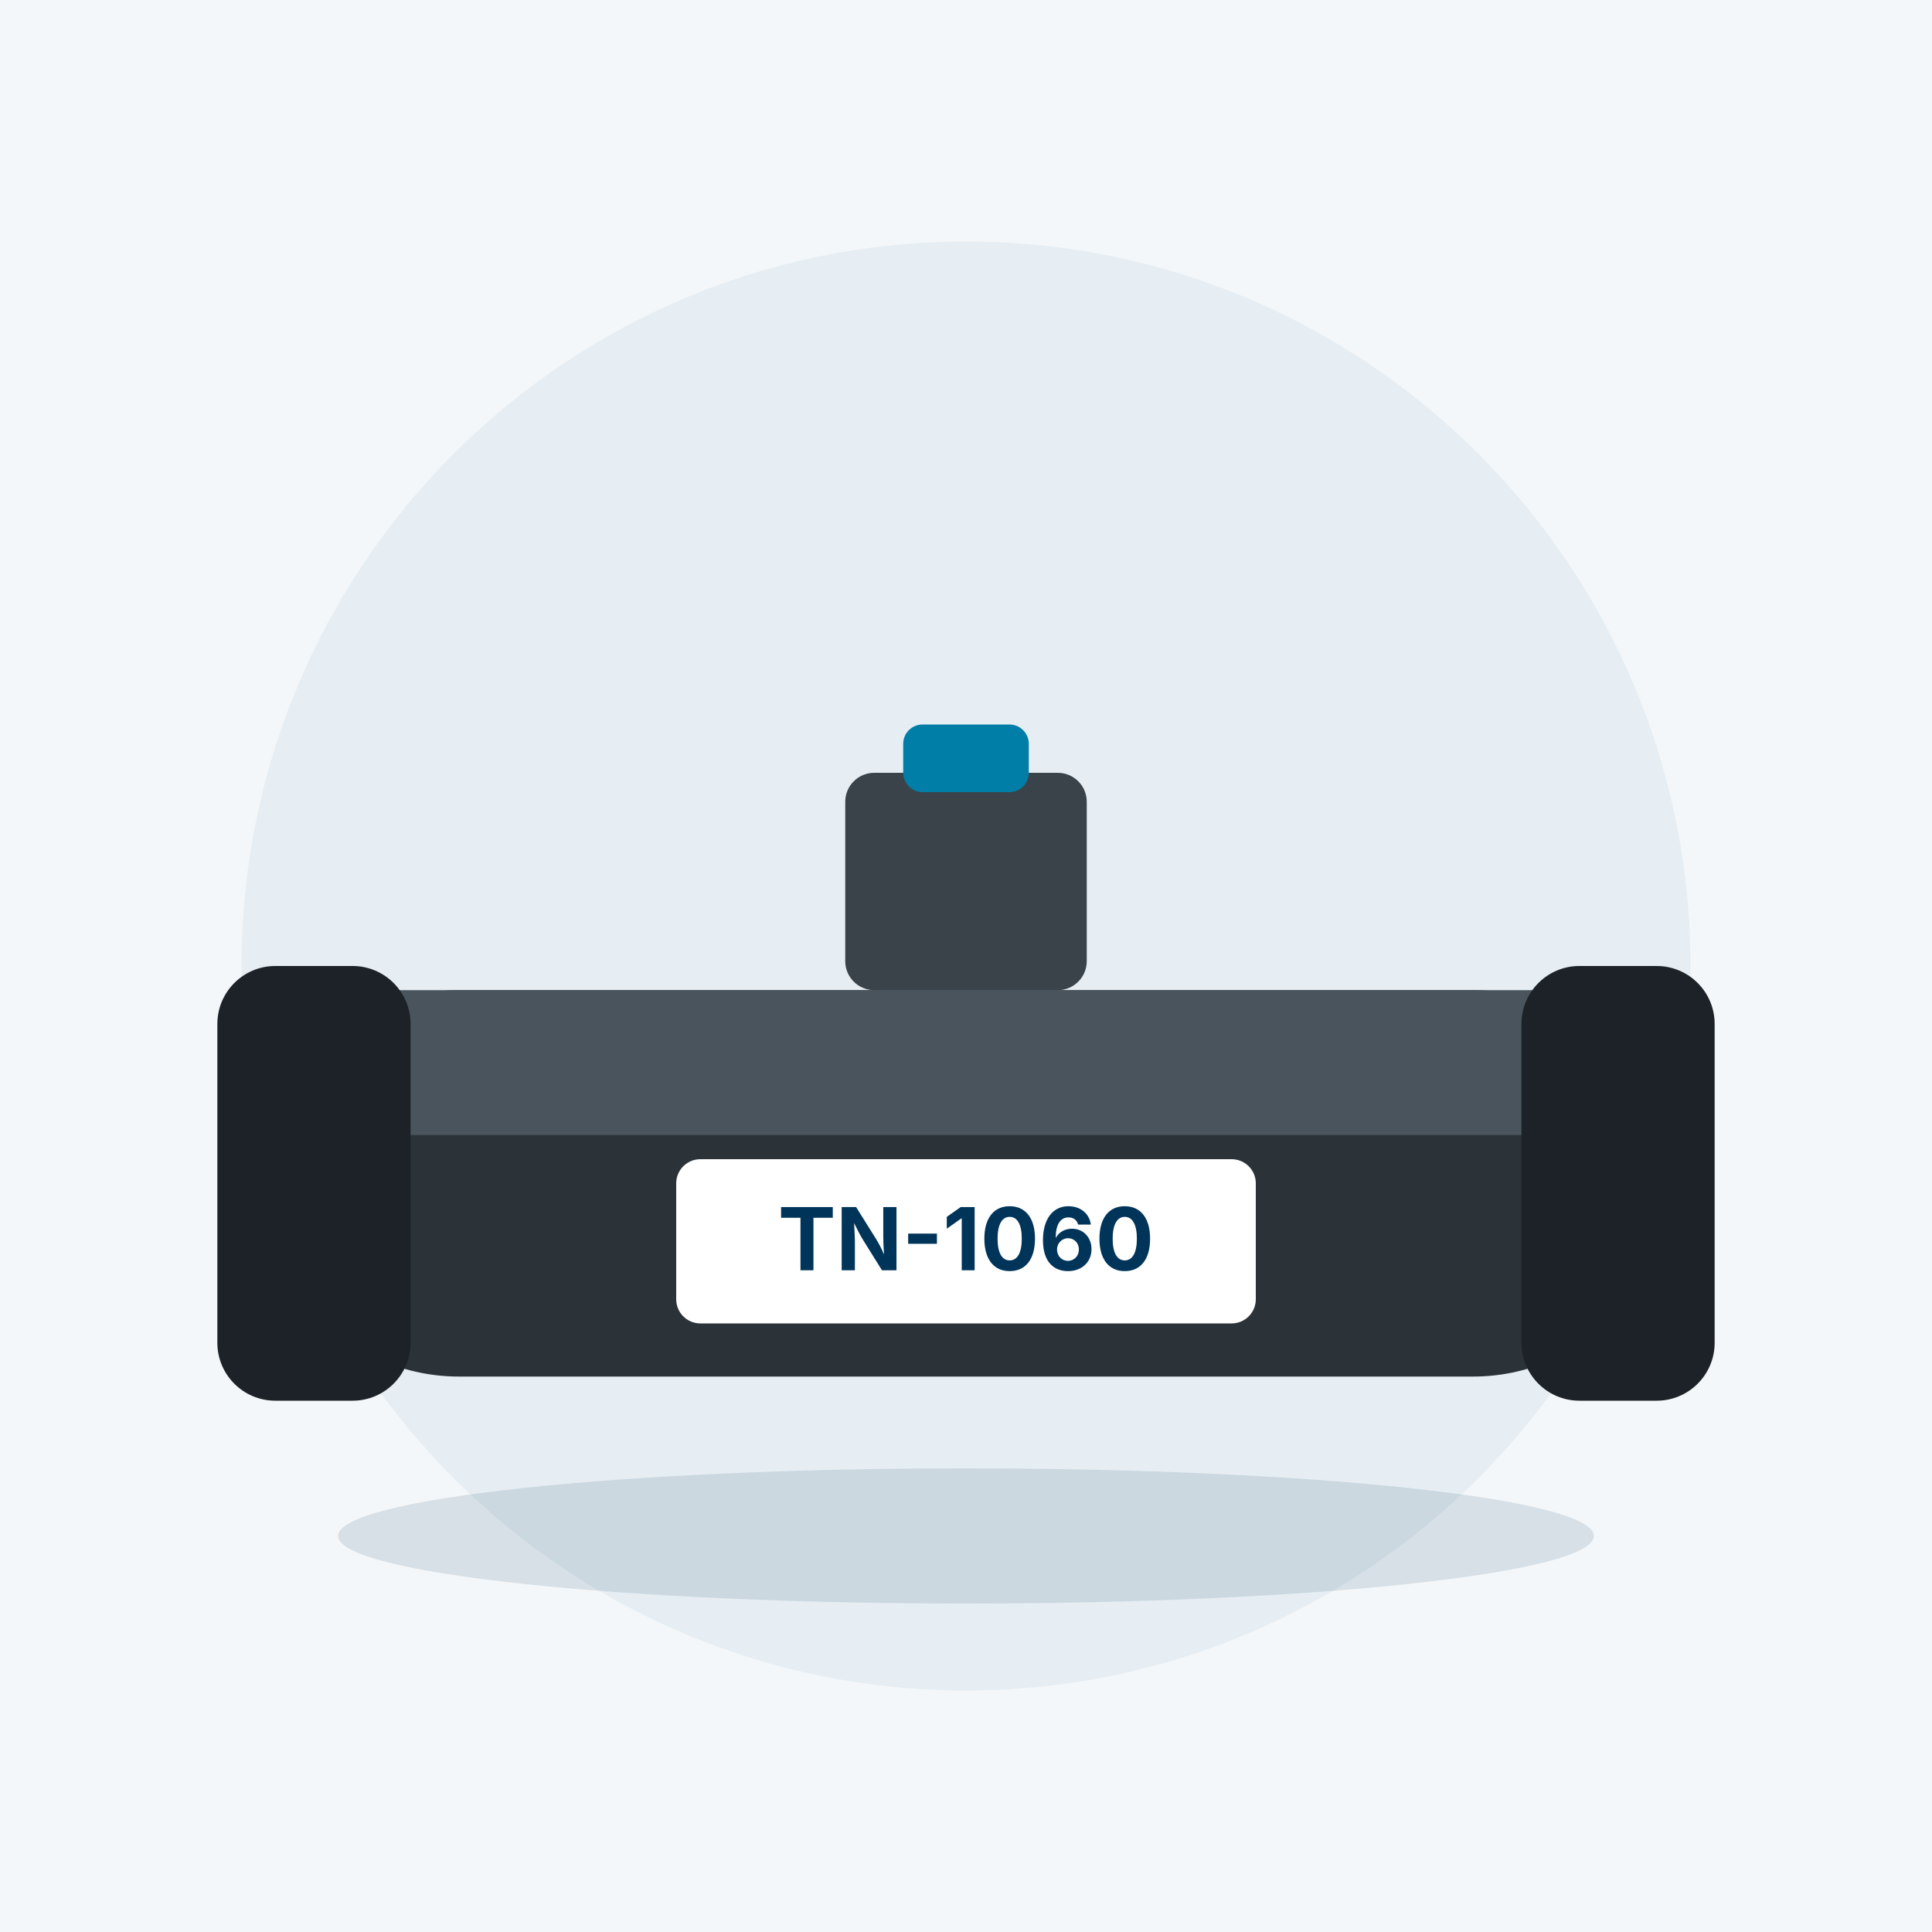
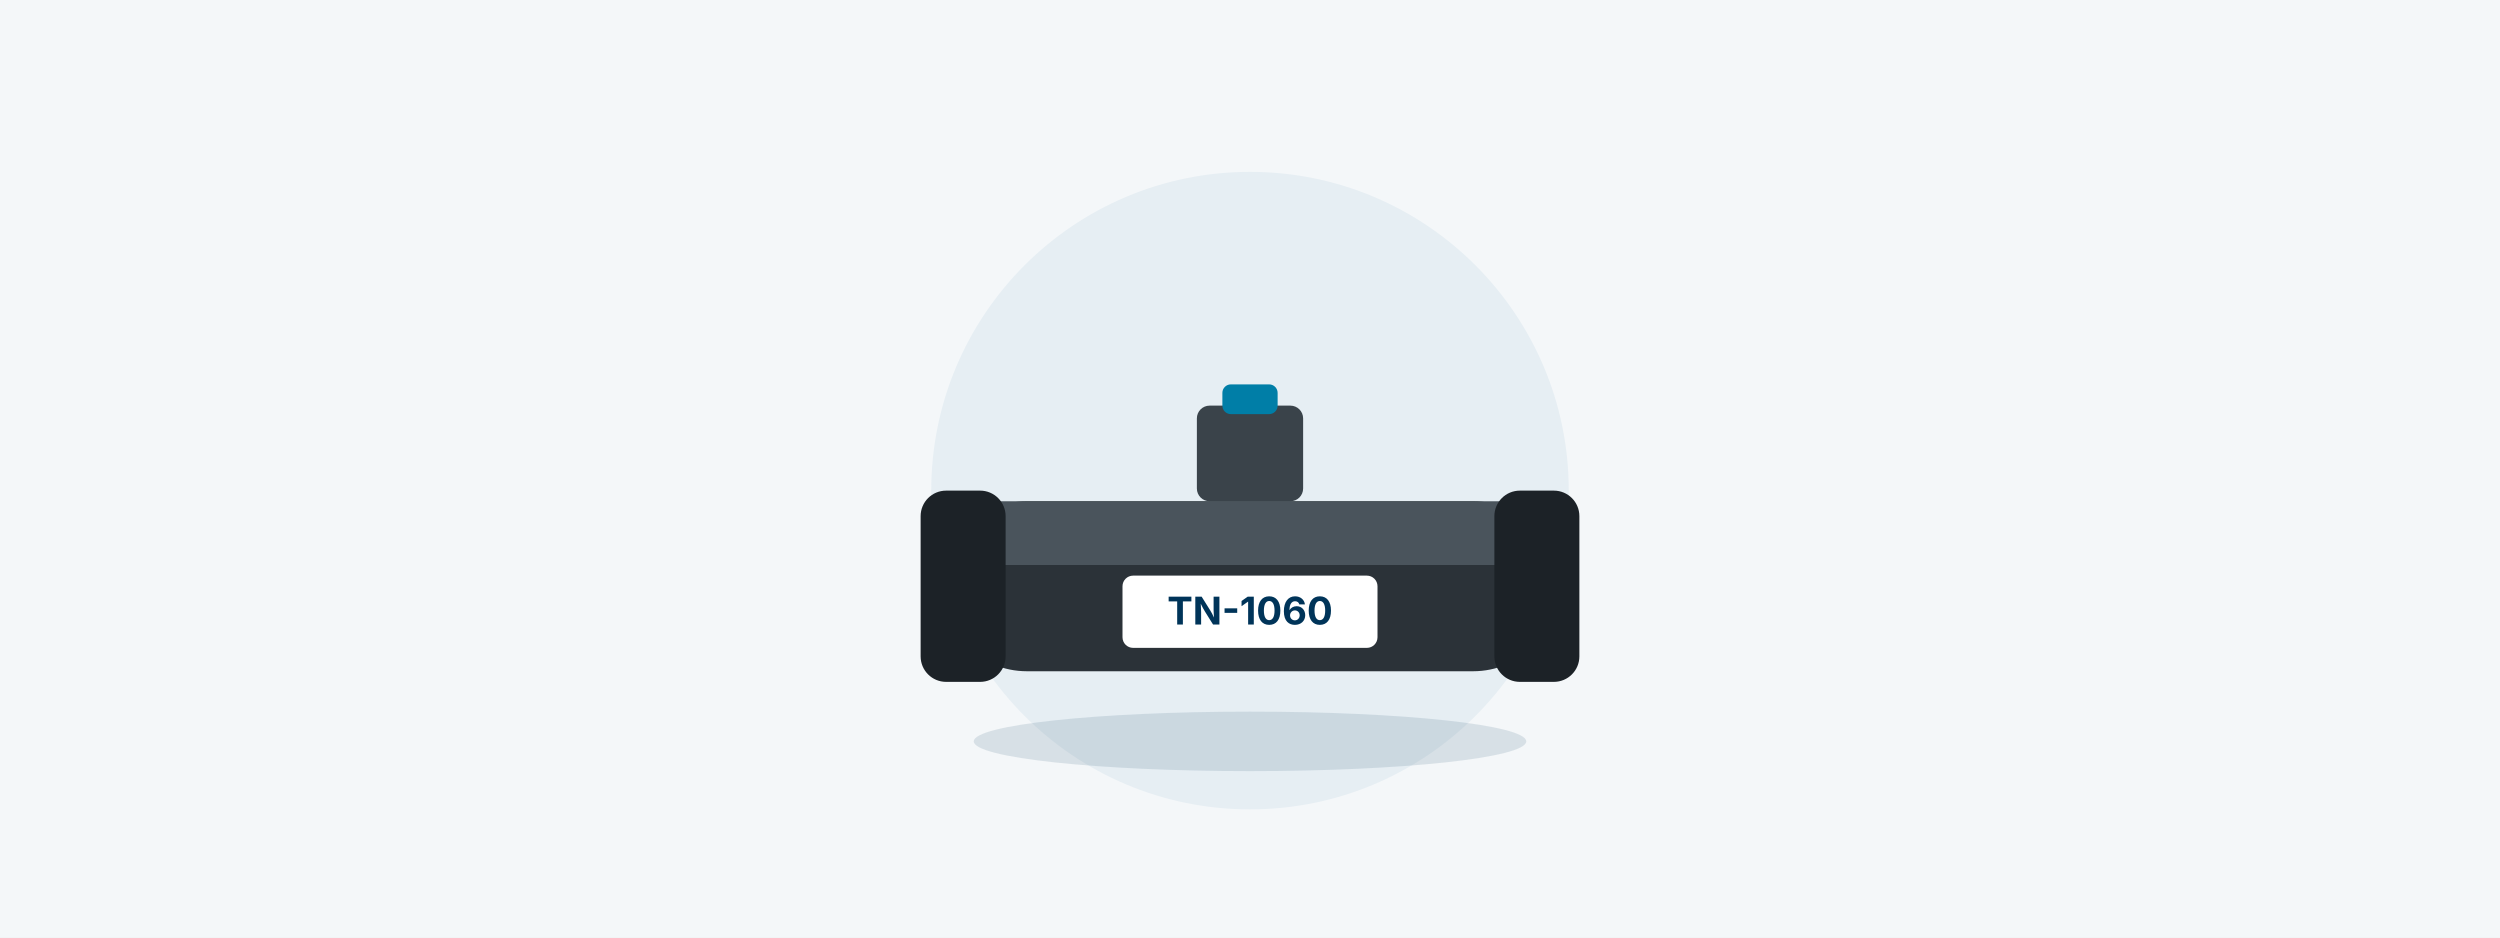
- <svg xmlns="http://www.w3.org/2000/svg" viewBox="0 0 400 400" role="img" aria-label="Cartucho de toner">
-   <rect width="400" height="400" fill="#F4F7F9" />
-   <circle cx="200" cy="200" r="150" fill="#E6EEF3" />
-   <ellipse cx="200" cy="318" rx="130" ry="14" fill="#003459" opacity="0.12" />
-   <rect x="55" y="205" width="290" height="80" rx="40" fill="#2B3238" />
-   <rect x="55" y="205" width="290" height="30" rx="15" fill="#4A545C" />
-   <rect x="45" y="200" width="40" height="90" rx="12" fill="#1C2227" />
-   <rect x="315" y="200" width="40" height="90" rx="12" fill="#1C2227" />
-   <rect x="140" y="240" width="120" height="34" rx="5" fill="#FFFFFF" />
-   <text x="200" y="263" font-family="Inter, Arial, sans-serif" font-size="18" font-weight="700" fill="#003459" text-anchor="middle">TN-1060</text>
-   <rect x="175" y="160" width="50" height="45" rx="6" fill="#3A434A" />
-   <rect x="187" y="150" width="26" height="14" rx="4" fill="#007EA7" />
+ <svg xmlns="http://www.w3.org/2000/svg" viewBox="0 0 800 300" role="img" aria-label="Cartucho de toner">
+   <rect width="800" height="300" fill="#F4F7F9" />
+   <g transform="translate(264 21) scale(0.68)">
+     <circle cx="200" cy="200" r="150" fill="#E6EEF3" />
+     <ellipse cx="200" cy="318" rx="130" ry="14" fill="#003459" opacity="0.12" />
+     <rect x="55" y="205" width="290" height="80" rx="40" fill="#2B3238" />
+     <rect x="55" y="205" width="290" height="30" rx="15" fill="#4A545C" />
+     <rect x="45" y="200" width="40" height="90" rx="12" fill="#1C2227" />
+     <rect x="315" y="200" width="40" height="90" rx="12" fill="#1C2227" />
+     <rect x="140" y="240" width="120" height="34" rx="5" fill="#FFFFFF" />
+     <text x="200" y="263" font-family="Inter, Arial, sans-serif" font-size="18" font-weight="700" fill="#003459" text-anchor="middle">TN-1060</text>
+     <rect x="175" y="160" width="50" height="45" rx="6" fill="#3A434A" />
+     <rect x="187" y="150" width="26" height="14" rx="4" fill="#007EA7" />
+   </g>
</svg>
